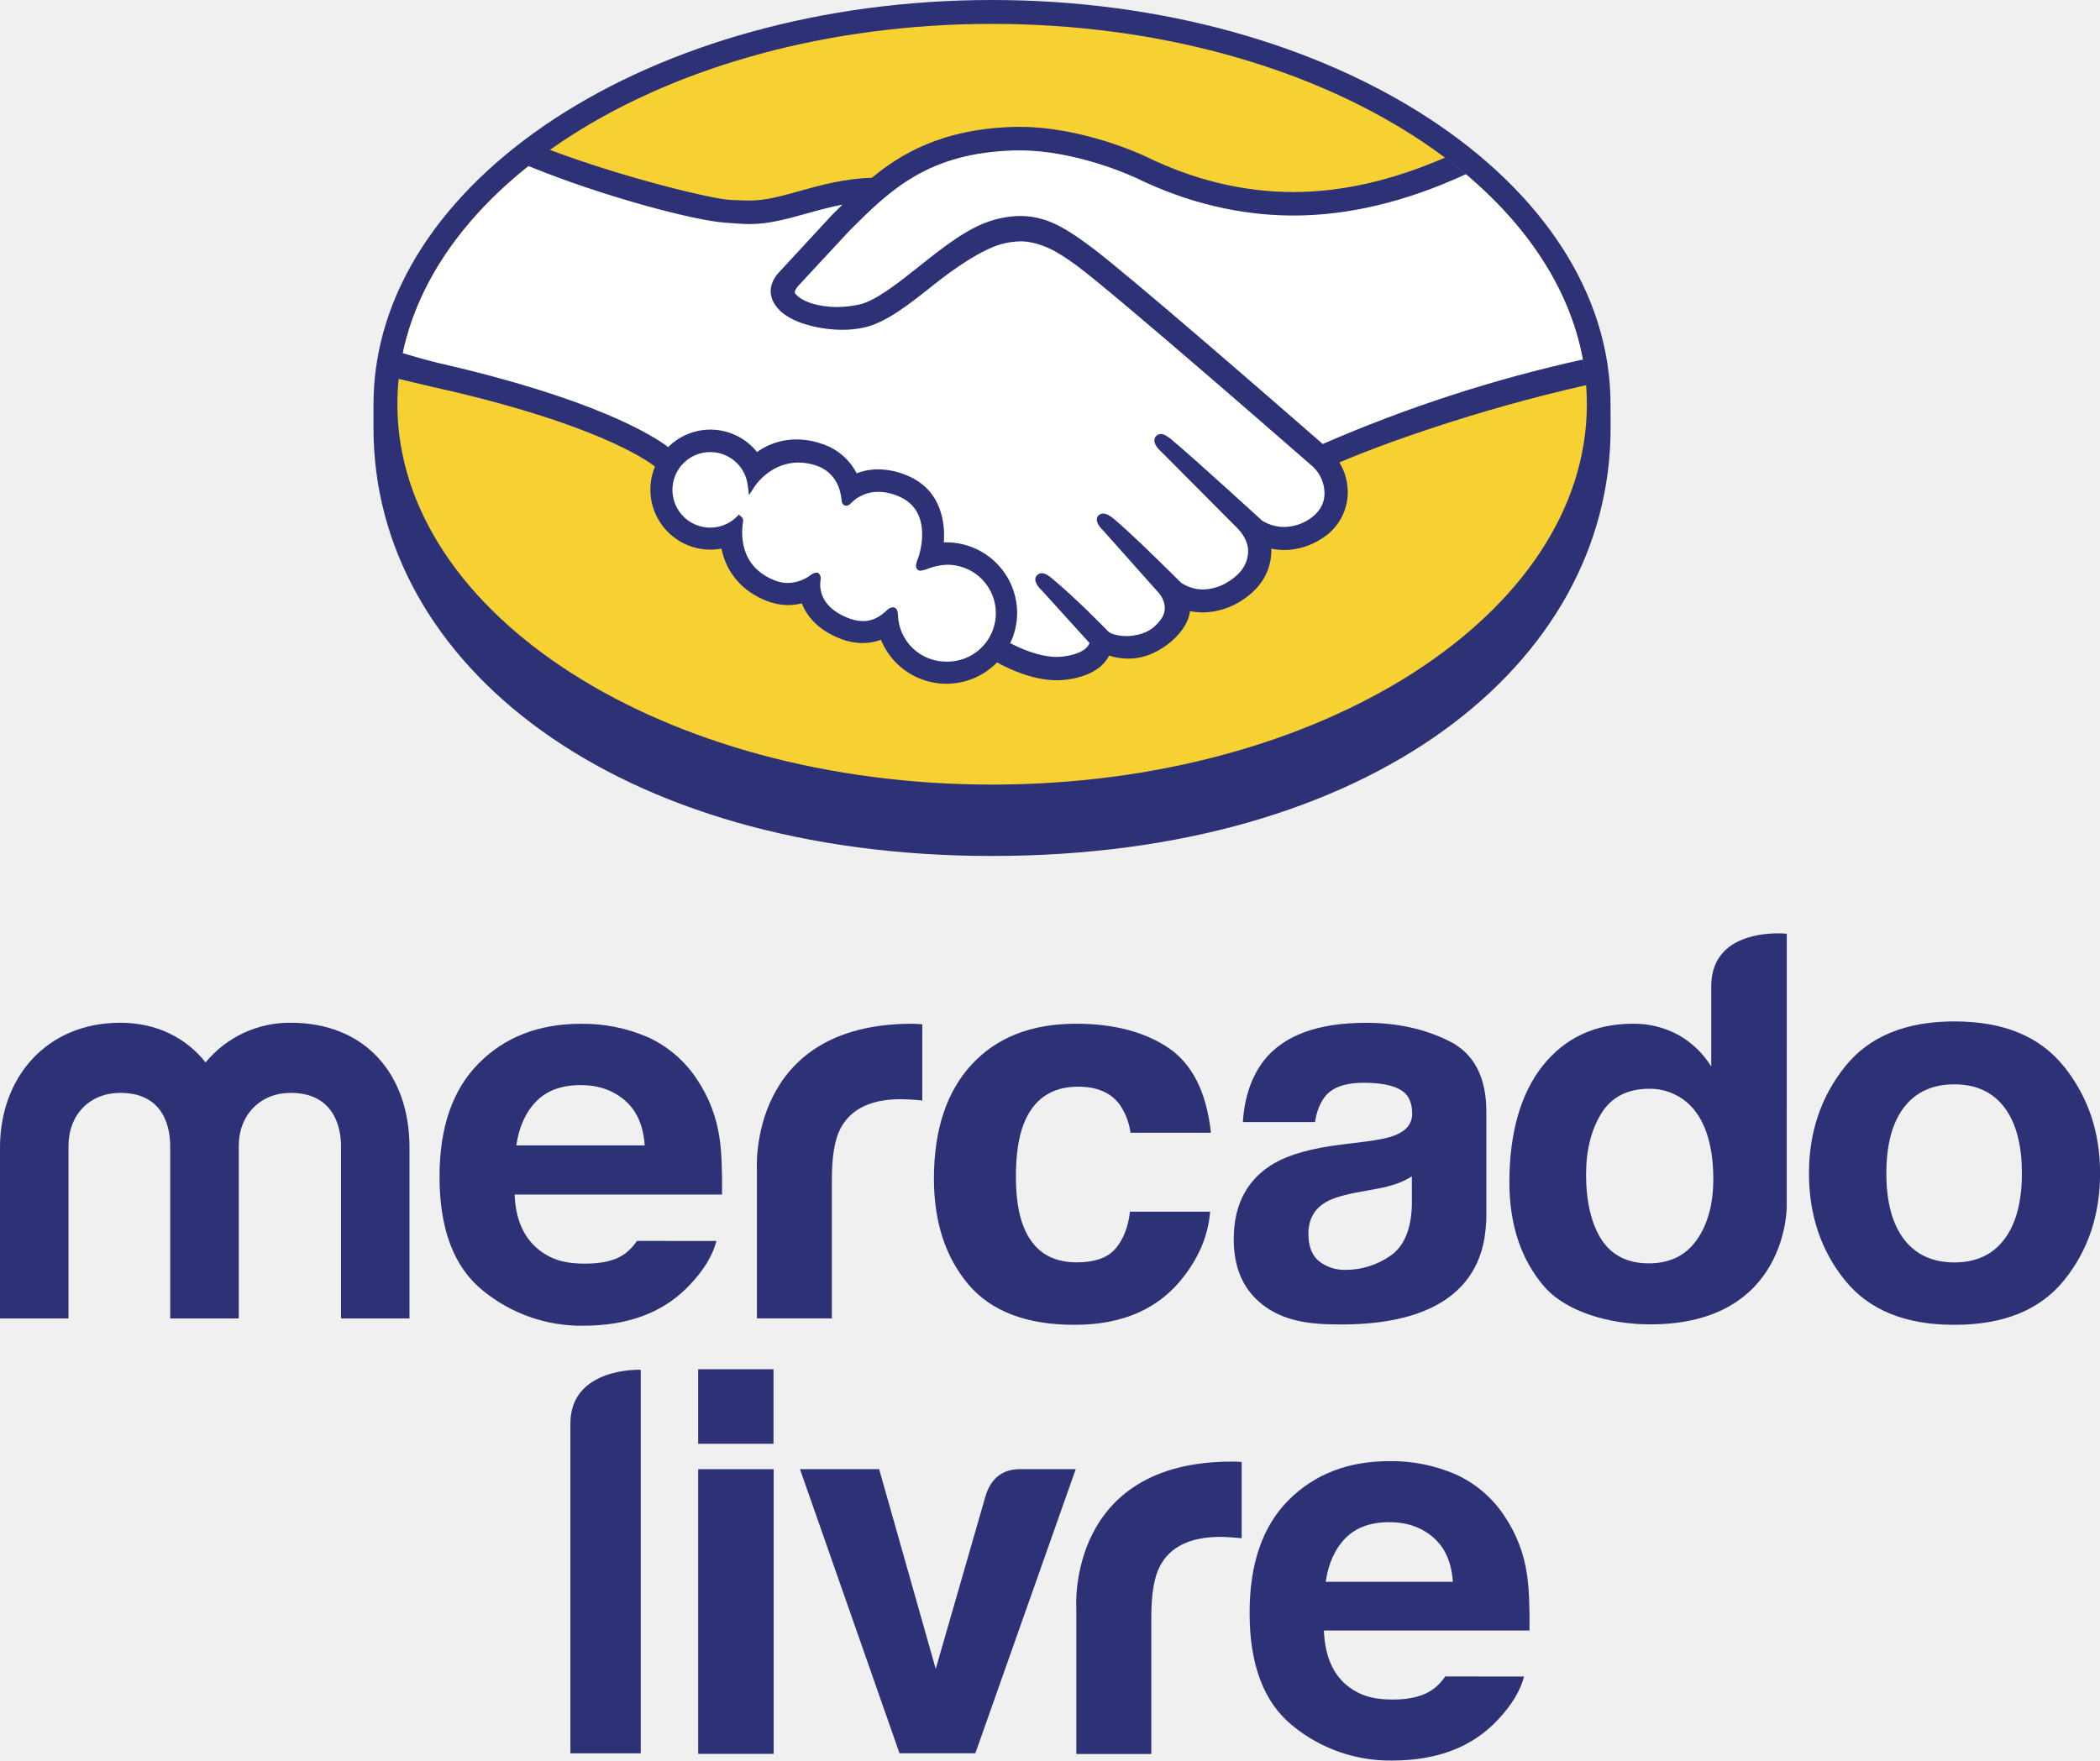
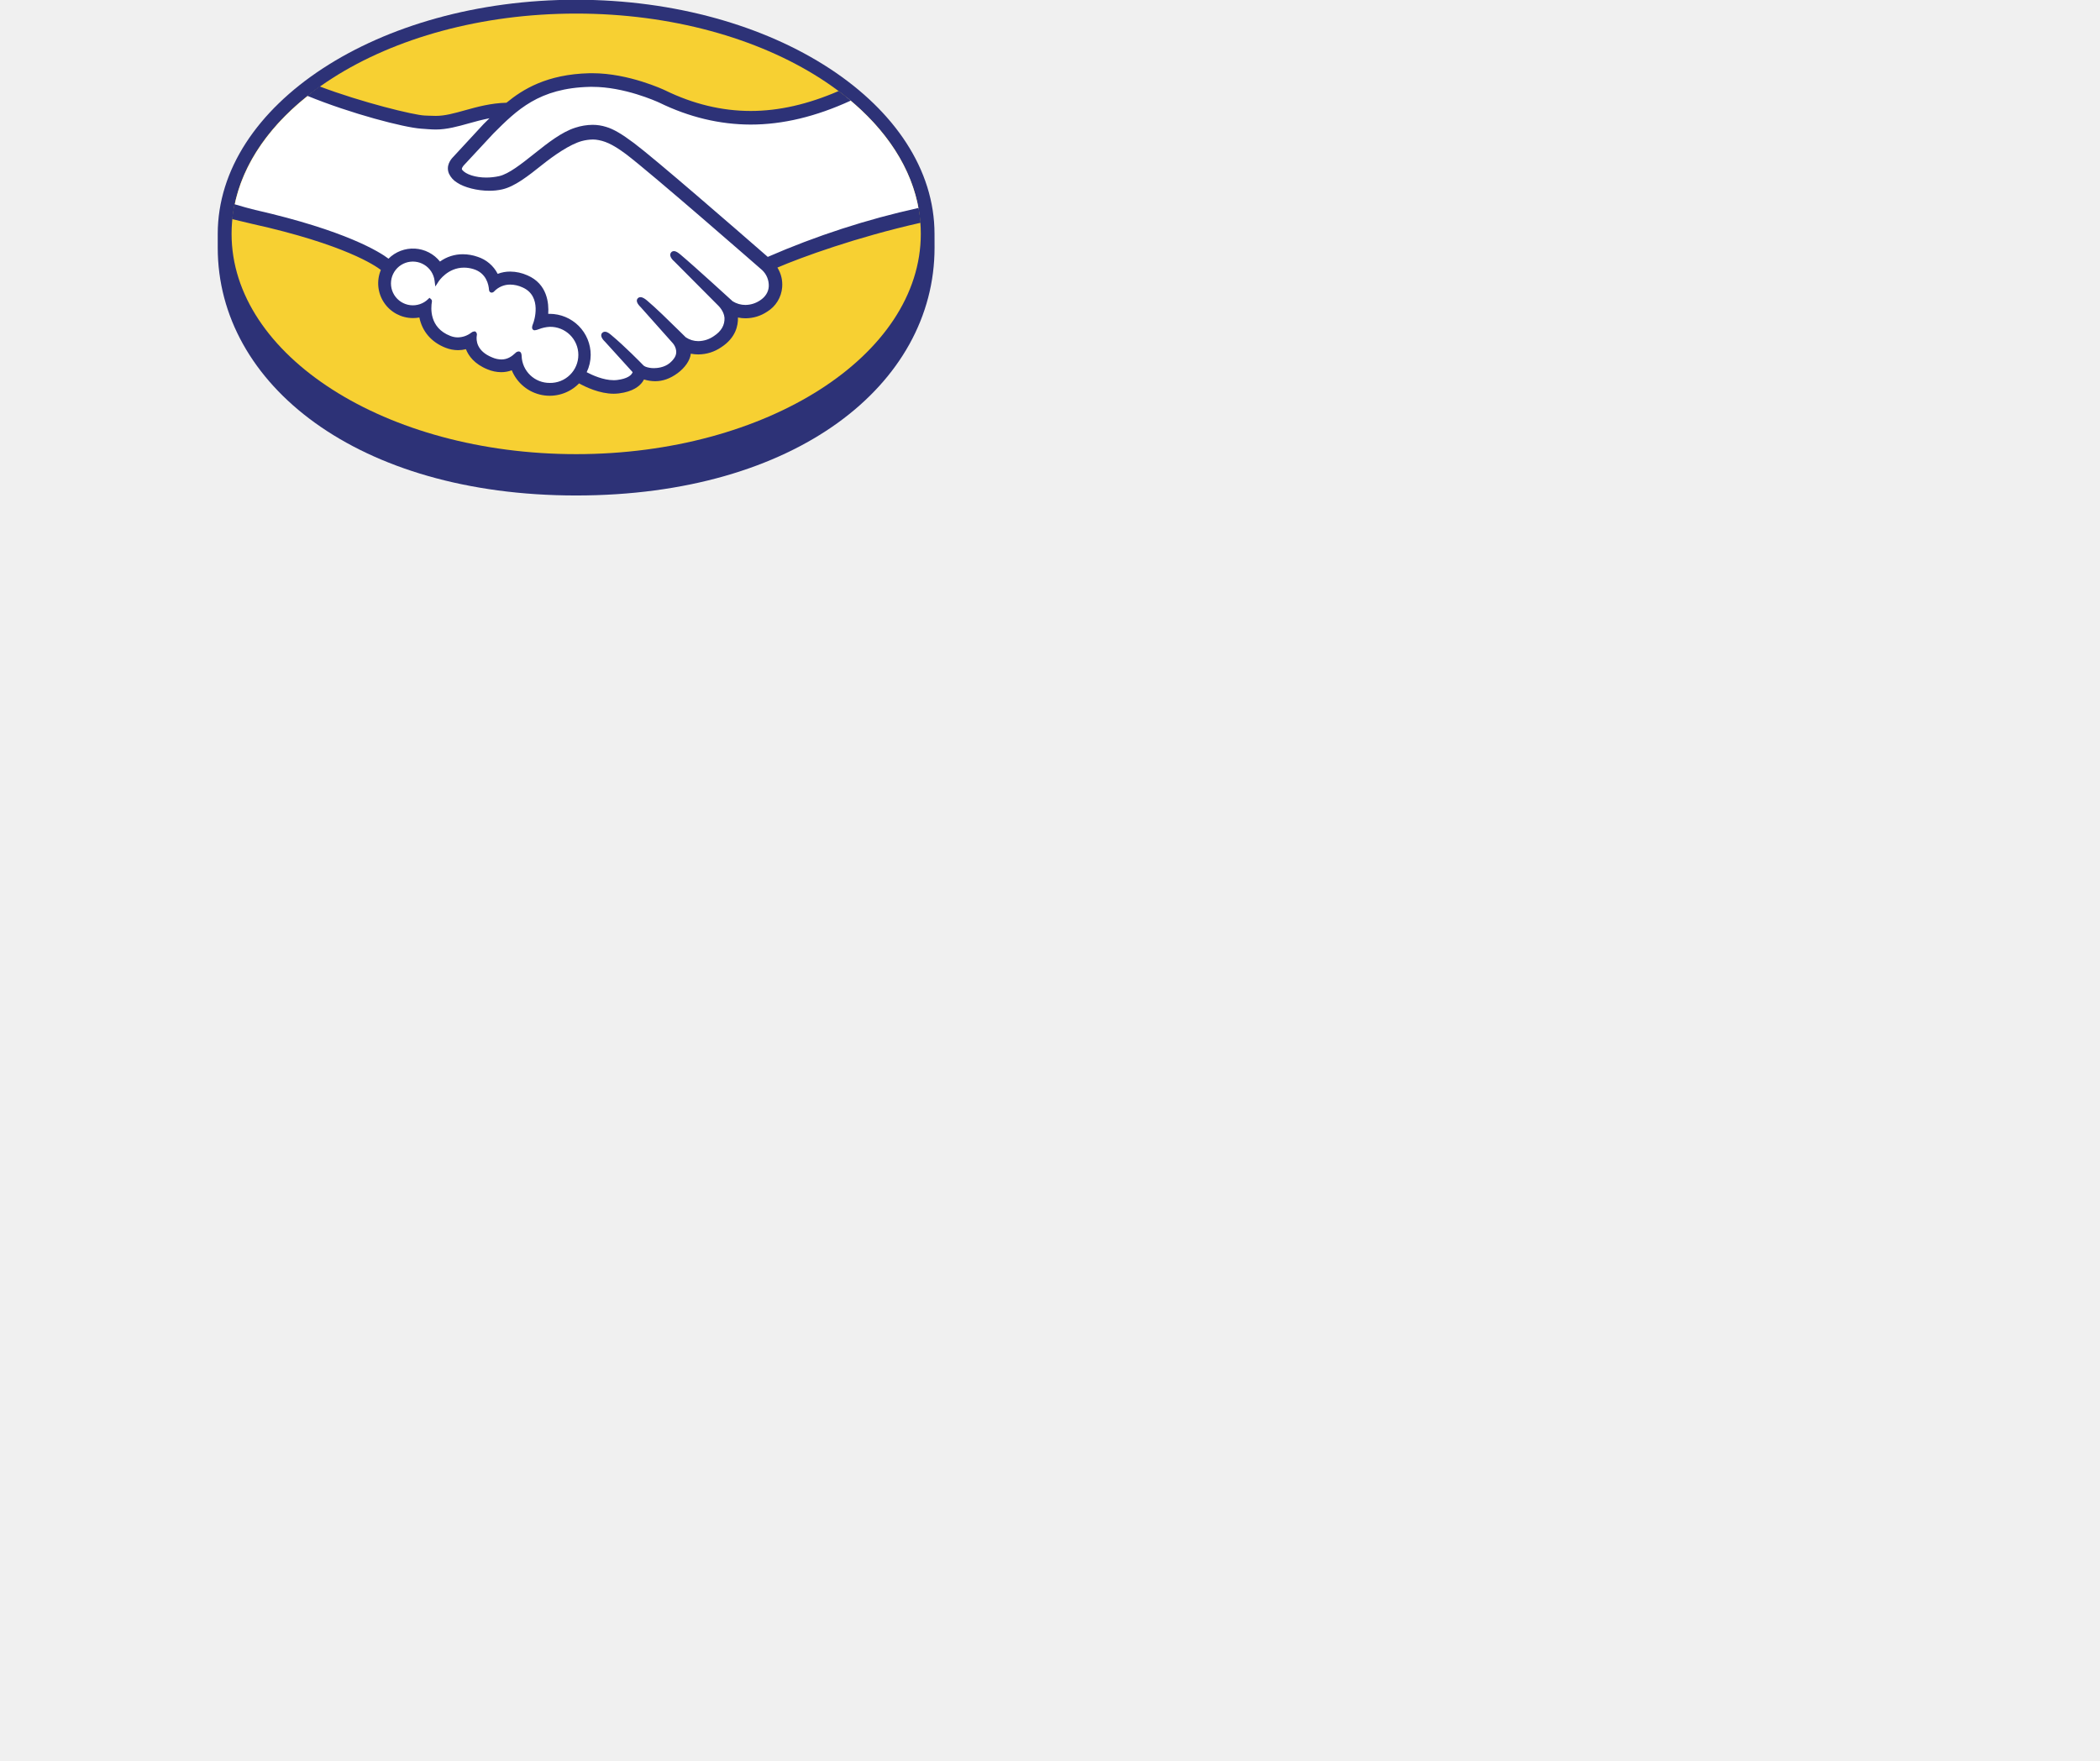
- <svg xmlns="http://www.w3.org/2000/svg" viewBox="0 0 947.65 794.69">
-   <path d="M726.77,182.56C726.77,82,601.81,0,447.65,0S168.54,82,168.54,182.56c0,2.6,0,9.78,0,10.7,0,106.7,109.23,193.11,279.1,193.11,170.93,0,279.16-86.39,279.16-193.1Z" fill="#2d3277" />
-   <path d="M716.09,182.47c0,94.82-120.16,171.68-268.4,171.68S179.32,277.29,179.32,182.47,299.48,10.78,447.69,10.78s268.4,76.87,268.4,171.69" fill="#f7d032" />
-   <path d="M358.58,128.3c-.13.28-2.81,3-1.09,5.27,4.25,5.41,17.33,8.52,30.56,5.55,7.87-1.77,18-9.8,27.75-17.56,10.6-8.42,21.12-16.85,31.68-20.21,11.2-3.57,18.36-2,23.1-.59,5.2,1.55,11.32,5,21.06,12.28,18.38,13.8,92.22,78.26,105,89.41,10.27-4.65,55.94-24.31,118-38-5.4-33.09-25.52-63.36-56-88.13C616,94.19,564.05,103.52,513.21,78.68c-.26-.1-27.77-13.13-54.92-12.49C418,67.13,400.5,84.59,382,103.06Z" fill="#fff" />
-   <path d="M593.61,209.45c-.87-.77-86.82-76-106.3-90.62-11.26-8.46-17.54-10.61-24.12-11.44a32.61,32.61,0,0,0-11.46,1.09c-9.07,2.46-20.92,10.38-31.42,18.72-10.9,8.68-21.17,16.85-30.69,19-12.17,2.73-27-.49-33.81-5.07a15,15,0,0,1-5.62-6.15c-2.49-5.82,2.11-10.46,2.88-11.23l23.71-25.66c2.76-2.76,5.54-5.51,8.39-8.21a150.42,150.42,0,0,0-21.61,4.87c-8.6,2.41-16.87,4.71-25.23,4.71-3.5,0-22.2-3.07-25.75-4-21.47-5.88-40.31-11.59-68.44-24.73-33.73,25.09-56.29,56.48-62.8,91.06,4.84,1.29,12.66,3.61,15.93,4.33,76.31,17,100.09,34.46,104.4,38.11a25.23,25.23,0,0,1,39.6,2.32,28.76,28.76,0,0,1,18.19-6.4,33.89,33.89,0,0,1,10.9,1.91,25.13,25.13,0,0,1,15.37,13.88,25.14,25.14,0,0,1,10.61-2.25,32,32,0,0,1,12.69,2.8c14.08,6,16.26,19.85,15,30.27a25.34,25.34,0,0,1,3-.17,30.23,30.23,0,0,1,26.63,44.56c4.52,2.54,16.11,8.32,26.26,7,8.12-1,11.2-3.81,12.31-5.36.74-1.09,1.55-2.32.81-3.23L471.54,265.6s-3.55-3.34-2.38-4.64,3.4.58,4.95,1.87c11,9.15,24.35,23,24.35,23,.22.16,1.11,1.89,6.06,2.78,4.25.77,11.78.32,17-4a26.69,26.69,0,0,0,3.74-3.84,1.26,1.26,0,0,1-.24.2c5.5-7.05-.62-14.17-.62-14.17l-25.13-28.24s-3.6-3.31-2.37-4.65c1.08-1.16,3.41.59,5,1.89,8,6.66,19.21,17.94,30,28.5,2.11,1.54,11.58,7.41,24.12-.83,7.62-5,9.14-11.13,8.93-15.76-.53-6.12-5.31-10.49-5.31-10.49l-34.34-34.52s-3.63-3.09-2.35-4.66c1.05-1.31,3.4.59,4.94,1.87,11,9.16,40.56,36.31,40.56,36.31.41.29,10.64,7.57,23.3-.48,4.51-2.88,7.41-7.23,7.66-12.3a18.21,18.21,0,0,0-5.77-14" fill="#fff" />
-   <path d="M427.05,253.21c-5.32-.06-11.15,3.11-11.9,2.64-.44-.28.32-2.41.82-3.65s7.52-22.31-9.58-29.65c-13.07-5.61-21.07.7-23.83,3.57-.7.74-1,.68-1.11-.28-.27-3.79-2-14.08-13.26-17.51-16.12-4.94-26.51,6.31-29.12,10.37a18.68,18.68,0,1,0-5.56,15.88c.1.11.14.28.1.64-.79,4.63-2.24,21.46,15.38,28.32,7.06,2.73,13.08.7,18.06-2.8,1.48-1.05,1.72-.61,1.51.79-.64,4.33.17,13.59,13.16,18.87,9.9,4,15.75-.09,19.57-3.65,1.68-1.51,2.13-1.27,2.22,1.09a23.56,23.56,0,1,0,23.54-24.63" fill="#fff" />
-   <path d="M427.05,298.64a21.72,21.72,0,0,1-21.83-20.87c0-1-.13-3.66-2.39-3.66a4.19,4.19,0,0,0-2.65,1.39c-2.6,2.42-5.9,4.86-10.72,4.86a18.83,18.83,0,0,1-7.07-1.54c-12.46-5-12.62-13.6-12.12-17a3.12,3.12,0,0,0-.46-2.63l-.76-.67h-.78a3.76,3.76,0,0,0-2.16.87,18.18,18.18,0,0,1-10.58,3.77,16.22,16.22,0,0,1-5.9-1.17c-16.4-6.38-15.12-21.86-14.32-26.52a2.25,2.25,0,0,0-.7-2.16l-1.17-1-1.08,1.05a17.05,17.05,0,1,1,5.05-14.42l.59,4.56,2.51-3.87c.28-.45,7.17-10.86,19.82-10.84a25.2,25.2,0,0,1,7.4,1.15c10.08,3.08,11.79,12.24,12.06,16,.18,2.22,1.76,2.33,2.07,2.33a2.82,2.82,0,0,0,2-1A17.15,17.15,0,0,1,396.36,222a23.75,23.75,0,0,1,9.39,2.12c16,6.88,8.77,27.26,8.68,27.47-1.38,3.37-1.43,4.85-.13,5.72l.62.3h.48a11.7,11.7,0,0,0,3.1-.81,27.44,27.44,0,0,1,8.55-1.88h0a21.87,21.87,0,1,1,0,43.73m169.89-98.2c-26.48-23.1-87.68-76.31-104.25-88.74-9.48-7.12-15.92-10.89-21.6-12.58a35.66,35.66,0,0,0-10.6-1.64A44.75,44.75,0,0,0,447,99.73c-10.71,3.4-21.38,11.88-31.7,20.08l-.53.42c-9.61,7.65-19.55,15.55-27.07,17.24a46.36,46.36,0,0,1-10,1.11c-8.42,0-16-2.44-18.83-6.06-.47-.6-.16-1.57.94-3l.13-.19,23.3-25.1C401.47,86,418.7,68.8,458.36,67.89l2,0c24.69,0,49.39,11.07,52.15,12.35,23.15,11.3,47,17,71.06,17.05,25,0,50.87-6.19,78-18.69-3-2.55-6.19-5-9.44-7.47-23.85,10.34-46.59,15.56-68.52,15.55-22.4,0-44.77-5.39-66.5-16-1.14-.56-28.41-13.4-56.77-13.41l-2.23,0c-33.31.79-52.09,12.61-64.71,23-12.27.3-22.86,3.27-32.29,5.88-8.4,2.35-15.66,4.38-22.76,4.37-2.9,0-8.16-.27-8.62-.28-8.15-.25-49.19-10.31-81.82-22.68-3.33,2.37-6.54,4.81-9.66,7.29,34.1,14,75.6,24.78,88.69,25.63,3.64.24,7.52.65,11.4.67,8.66,0,17.31-2.43,25.67-4.78,5-1.39,10.41-2.89,16.15-4-1.54,1.49-3.06,3-4.6,4.55L351.9,122.53c-1.86,1.87-5.91,6.88-3.24,13.07a16.55,16.55,0,0,0,6.22,6.9c5.65,3.81,15.75,6.37,25.13,6.37a45,45,0,0,0,10-1.05c9.92-2.22,20.33-10.51,31.34-19.27,8.8-7,21.27-15.84,30.82-18.44a35.11,35.11,0,0,1,8.59-1.18,21.35,21.35,0,0,1,2.21.12c6.33.81,12.42,3,23.32,11.13,19.43,14.6,105.39,89.8,106.24,90.54a16.53,16.53,0,0,1,5.16,12.64c-.2,4.39-2.64,8.28-6.87,11a21,21,0,0,1-11.28,3.51,18.8,18.8,0,0,1-10-2.88c-.32-.26-29.76-27.27-40.6-36.35-1.72-1.43-3.41-2.72-5.09-2.72a2.85,2.85,0,0,0-2.26,1.06c-1.71,2.11.2,5,2.46,6.93l34.4,34.58c0,.05,4.29,4,4.75,9.33.28,5.73-2.47,10.52-8.17,14.26a22.1,22.1,0,0,1-12.2,4,17.79,17.79,0,0,1-9.8-3l-4.94-4.87c-9-8.87-18.33-18-25.14-23.74-1.67-1.38-3.45-2.66-5.14-2.66a3,3,0,0,0-2.17.91c-.77.88-1.32,2.43.62,5a16.66,16.66,0,0,0,1.74,1.93l25.1,28.21c.22.25,5.18,6.13.57,12l-.89,1.13a24.31,24.31,0,0,1-2.33,2.24c-4.29,3.52-10,3.89-12.27,3.89a18.75,18.75,0,0,1-3.39-.28c-2.48-.44-4.14-1.14-4.95-2.09l-.3-.31c-1.37-1.42-14-14.34-24.5-23.09-1.38-1.15-3.1-2.6-4.89-2.6a3,3,0,0,0-2.26,1c-2.07,2.27,1,5.67,2.36,6.9l21.42,23.62a5.37,5.37,0,0,1-.82,1.43c-.77,1.08-3.37,3.68-11.13,4.65a22.32,22.32,0,0,1-2.84.17c-8,0-16.56-3.89-21-6.22A31.59,31.59,0,0,0,459,276.8a32,32,0,0,0-31.93-32l-1.15,0c.56-8-.57-23.29-16.21-30a33.52,33.52,0,0,0-13.35-2.94,26.89,26.89,0,0,0-9.79,1.78,26.79,26.79,0,0,0-15.64-13.29,35.13,35.13,0,0,0-11.45-2,30.26,30.26,0,0,0-17.86,5.7,26.93,26.93,0,0,0-40.09-2.24c-6.66-5.09-33.12-21.89-103.88-38-3.42-.78-11.29-3-16.11-4.45a116.68,116.68,0,0,0-1.8,11.61s13,3.14,15.62,3.72c72.28,16.05,96.18,32.75,100.21,35.9a27.1,27.1,0,0,0,25,37.51,26.53,26.53,0,0,0,5-.45c2.26,11,9.45,19.32,20.44,23.6a27,27,0,0,0,9.66,1.87,25,25,0,0,0,6.17-.77c2,5.16,6.59,11.58,16.81,15.72a28.27,28.27,0,0,0,10.63,2.2,23.84,23.84,0,0,0,8.26-1.47A31.91,31.91,0,0,0,449.94,299c5.15,2.87,16,8.06,27,8.07a36,36,0,0,0,4.09-.26c10.93-1.38,16-5.66,18.35-9a13.39,13.39,0,0,0,1.12-1.85,30.85,30.85,0,0,0,8.67,1.35c6,0,11.69-2,17.47-6.24s9.73-10,10.31-15a.91.91,0,0,0,0-.23,28.75,28.75,0,0,0,5.85.6,32.44,32.44,0,0,0,18-5.7c11.14-7.29,13.07-16.83,12.89-23.08a28.84,28.84,0,0,0,5.93.62,31.11,31.11,0,0,0,16.82-5.17,24.6,24.6,0,0,0,11.68-19,25.65,25.65,0,0,0-3.7-15.37c18.65-8,61.3-23.6,111.51-34.92a115.65,115.65,0,0,0-1.57-11.57,640.06,640.06,0,0,0-117.44,38.16" fill="#2d3277" />
-   <path d="M904.5,559.37q-7.9,10.49-22.62,10.47t-22.7-10.47q-7.95-10.47-7.94-29.79t7.94-29.72q8-10.41,22.7-10.41t22.62,10.41q7.89,10.44,7.9,29.72t-7.9,29.79m26.87-77.95Q915.13,461.05,882,461.05T832.6,481.42q-16.27,20.37-16.28,48.16,0,28.27,16.28,48.38T882,598q33.16,0,49.41-20.06t16.28-48.38q0-27.77-16.28-48.16" fill="#2d3277" />
-   <path d="M637.13,543.5c-.23,11.29-3.47,19-9.65,23.3a35.27,35.27,0,0,1-20.34,6.4,18.51,18.51,0,0,1-11.84-3.86c-3.25-2.56-4.86-6.73-4.86-12.47,0-6.47,2.64-11.23,8-14.31,3.13-1.8,8.3-3.36,15.48-4.6l7.67-1.41a58.19,58.19,0,0,0,9-2.35,34.08,34.08,0,0,0,6.53-3.22Zm17.08-73.44q-16.5-8.35-37.73-8.38-32.7,0-46.11,17-8.42,10.89-9.51,27.8H593.4c.8-5,2.38-8.92,4.8-11.83q5-5.91,17.12-5.91c7.21,0,12.66,1,16.37,3s5.57,5.66,5.57,10.94c0,4.34-2.42,7.51-7.26,9.57-2.7,1.19-7.18,2.17-13.47,3L605,516.67c-13.09,1.64-23,4.42-29.77,8.28q-18.48,10.65-18.49,34.41,0,18.32,11.5,28.3c7.63,6.67,17.34,9.46,29.07,10,73.57,3.28,72.74-38.77,73.42-47.52V501.77q0-23.29-16.51-31.71" fill="#2d3277" />
-   <path d="M486.48,490.51q12.6,0,18.57,7.78a28.94,28.94,0,0,1,5.1,13h36.3q-3-27.43-19.22-38.32T485.5,462.1q-30,0-47,18.38t-17.06,51.46q0,29.29,15.44,47.69T485,598q32.72,0,49.4-22.06,10.46-13.66,11.69-29H509.9c-.74,6.76-2.85,12.26-6.37,16.5s-9.35,6.37-17.66,6.37q-17.56,0-23.93-16c-2.31-5.71-3.5-13.28-3.5-22.68,0-9.87,1.19-17.78,3.5-23.77q6.6-16.83,24.54-16.85" fill="#2d3277" />
-   <path d="M411.7,462.1c-74.54,0-70.13,66-70.13,66v67h33.82V532.25q0-15.45,3.88-22.88c4.65-8.8,13.71-13.21,27.25-13.21,1,0,2.35.06,4,.13s3.52.23,5.67.47V462.35c-1.5-.1-2.48-.14-2.88-.18s-1-.07-1.61-.07" fill="#2d3277" />
-   <path d="M242,497.13q7.13-7.33,20.05-7.34,11.9,0,19.94,6.92t8.94,20.3H233c1.21-8.37,4.21-15,9-19.88m45.46,63a24.89,24.89,0,0,1-4.63,5.13c-4.79,3.92-11.27,5.12-18.91,5.12-7.23,0-12.88-1.1-18-4.32-8.43-5.19-13.18-14-13.7-26.86h93.61c.11-11.09-.23-19.59-1.13-25.49a63.41,63.41,0,0,0-10.23-26.58,52.62,52.62,0,0,0-22.2-19,73.37,73.37,0,0,0-30.21-6q-28.28,0-46,17.81t-17.72,51.2q0,35.65,19.62,51.45a70,70,0,0,0,45.25,15.82q31.06,0,48.36-18.75c6.2-6.59,10.08-13.08,11.72-19.51Z" fill="#2d3277" />
-   <path d="M184.79,595.12h-30.9V517.31c0-7.1-2.35-24-22.72-24-13.6,0-23.42,9.78-23.42,24v77.81H76.8V517.31c0-7.1-2.09-24-22.47-24-13.83,0-23.42,9.78-23.42,24v77.81H0V518.06c0-32.13,21.31-56.41,54.33-56.41,16.4,0,29.75,6.89,38.43,17.91a49.25,49.25,0,0,1,38.41-17.91c33.72,0,53.62,23.3,53.62,56.41Z" fill="#2d3277" />
-   <path d="M765.69,559.65c-4.94,7.08-12.2,10.61-21.68,10.61s-16.61-3.56-21.28-10.67-7-17.5-7-29.35q0-16.5,6.88-27.64t21.64-11.15a25.74,25.74,0,0,1,17,6.13c7.93,6.77,11.9,18.89,11.9,34.6q0,16.85-7.43,27.47m40.58-138.19s-34.08-3.64-34.08,23.73l0,36.25a40.71,40.71,0,0,0-14.72-14.21,41.6,41.6,0,0,0-20.76-5.13q-25.33,0-40.49,18.85c-10.09,12.6-15.12,30.72-15.12,52.63q0,28.54,15.37,46.76c10.27,12.13,30.38,17.46,48.23,17.46,62.28,0,61.56-53.41,61.56-53.41Z" fill="#2d3277" />
-   <path d="M607.12,694.35q7.07-7.27,19.88-7.27,11.76,0,19.74,6.85T655.62,714H598.24q1.82-12.42,8.88-19.69m45.06,62.42a23.88,23.88,0,0,1-4.6,5.07c-4.74,3.9-11.41,5.35-19,5.35-7.16,0-12.77-1.09-17.84-4.3q-12.57-7.7-13.32-26.87H690.2c.13-11-.23-19.41-1.13-25.26a62.67,62.67,0,0,0-10.13-26.34,52,52,0,0,0-22-18.85,72.65,72.65,0,0,0-29.92-6c-18.7,0-33.85,5.89-45.58,17.65S563.89,706,563.89,728q0,35.32,19.45,51a69.34,69.34,0,0,0,44.86,15.68q30.76,0,47.89-18.58c6.15-6.52,10-13,11.65-19.34Z" fill="#2d3277" />
-   <path d="M557.43,659.74c-.44,0-1,0-1.59,0-74.56,0-70.14,66-70.14,66v66h33.84V729.83q0-15.45,3.88-22.88,6.93-13.2,27.23-13.22c1,0,2.35,0,4,.15s3.54.21,5.67.45V659.91c-1.5-.08-2.46-.12-2.89-.17" fill="#2d3277" />
-   <path d="M257.4,642.57V791.43h31.74V618.29S257.4,617,257.4,642.57" fill="#2d3277" />
-   <path d="M349.05,651.7h-34V618.05h34Z" fill="#2d3277" />
-   <path d="M315.07,791.67h34.05V663.17H315.07Z" fill="#2d3277" />
-   <path d="M440.14,791.4H405.91L361,663.15h35.72l25.54,90.17,22.64-78.61q3.9-11.58,15.44-11.56h25.1Z" fill="#2d3277" />
+ <svg xmlns="http://www.w3.org/2000/svg" width="948" zoomAndPan="magnify" viewBox="0 0 711 596.25" height="795" preserveAspectRatio="xMidYMid meet" version="1.0">
+   <path fill="#2d3277" d="M 316.402 79.238 C 316.402 35.543 262.078 -0.086 195.059 -0.086 C 128.039 -0.086 73.719 35.543 73.719 79.238 C 73.719 80.371 73.719 83.488 73.719 83.891 C 73.719 130.254 121.207 167.801 195.055 167.801 C 269.363 167.801 316.414 130.262 316.414 83.895 Z M 316.402 79.238 " fill-opacity="1" fill-rule="nonzero" />
+   <path fill="#f7d032" d="M 311.758 79.199 C 311.758 120.402 259.52 153.801 195.074 153.801 C 130.629 153.801 78.406 120.402 78.406 79.199 C 78.406 38 130.645 4.598 195.074 4.598 C 259.508 4.598 311.758 38 311.758 79.199 " fill-opacity="1" fill-rule="nonzero" />
+   <path fill="#ffffff" d="M 156.336 55.664 C 156.281 55.785 155.113 56.965 155.863 57.953 C 157.711 60.305 163.398 61.656 169.148 60.363 C 172.57 59.594 176.973 56.105 181.211 52.734 C 185.82 49.074 190.395 45.41 194.984 43.953 C 199.852 42.402 202.965 43.082 205.027 43.695 C 207.289 44.367 209.949 45.867 214.184 49.031 C 222.172 55.027 254.273 83.039 259.828 87.883 C 264.293 85.863 284.148 77.32 311.129 71.371 C 308.781 56.992 300.035 43.84 286.781 33.074 C 268.246 40.84 245.66 44.895 223.559 34.102 C 223.445 34.059 211.488 28.395 199.684 28.672 C 182.168 29.082 174.562 36.668 166.52 44.695 Z M 156.336 55.664 " fill-opacity="1" fill-rule="nonzero" />
+   <path fill="#ffffff" d="M 258.512 90.926 C 258.133 90.59 220.77 57.898 212.301 51.547 C 207.406 47.871 204.676 46.938 201.812 46.578 C 200.125 46.438 198.465 46.594 196.832 47.051 C 192.891 48.117 187.738 51.559 183.172 55.184 C 178.434 58.957 173.969 62.508 169.832 63.441 C 164.539 64.625 158.094 63.227 155.133 61.238 C 154.059 60.582 153.246 59.691 152.688 58.566 C 151.605 56.035 153.605 54.02 153.941 53.684 L 164.25 42.535 C 165.449 41.336 166.656 40.141 167.895 38.969 C 164.711 39.441 161.582 40.148 158.5 41.082 C 154.762 42.133 151.168 43.129 147.531 43.129 C 146.012 43.129 137.883 41.797 136.34 41.391 C 127.004 38.836 118.816 36.355 106.586 30.648 C 91.922 41.551 82.113 55.188 79.285 70.215 C 81.387 70.773 84.789 71.785 86.211 72.098 C 119.383 79.484 129.723 87.07 131.594 88.656 C 131.871 88.348 132.16 88.055 132.469 87.777 C 132.777 87.5 133.098 87.242 133.434 87 C 133.773 86.762 134.121 86.539 134.484 86.34 C 134.844 86.137 135.219 85.957 135.598 85.801 C 135.98 85.641 136.371 85.504 136.77 85.391 C 137.168 85.277 137.57 85.184 137.977 85.113 C 138.387 85.047 138.797 85 139.211 84.977 C 139.621 84.957 140.035 84.957 140.449 84.98 C 140.863 85.004 141.273 85.051 141.68 85.121 C 142.086 85.191 142.488 85.285 142.887 85.402 C 143.285 85.52 143.672 85.656 144.055 85.816 C 144.438 85.977 144.809 86.16 145.168 86.359 C 145.531 86.562 145.879 86.785 146.215 87.027 C 146.551 87.27 146.871 87.527 147.176 87.805 C 147.484 88.082 147.773 88.379 148.047 88.688 C 148.32 89 148.574 89.324 148.812 89.664 C 149.93 88.758 151.168 88.07 152.523 87.59 C 153.883 87.113 155.281 86.879 156.719 86.883 C 158.344 86.898 159.926 87.176 161.457 87.715 C 162.953 88.191 164.285 88.957 165.449 90.008 C 166.613 91.062 167.512 92.305 168.141 93.746 C 169.605 93.078 171.141 92.754 172.754 92.766 C 174.676 92.793 176.516 93.195 178.27 93.984 C 184.391 96.59 185.336 102.609 184.789 107.137 C 185.223 107.086 185.656 107.062 186.094 107.062 C 186.66 107.062 187.223 107.098 187.785 107.172 C 188.348 107.242 188.902 107.352 189.449 107.496 C 189.996 107.641 190.531 107.82 191.059 108.031 C 191.582 108.246 192.09 108.492 192.582 108.773 C 193.074 109.051 193.547 109.359 194 109.699 C 194.453 110.043 194.879 110.41 195.285 110.805 C 195.691 111.199 196.066 111.621 196.418 112.066 C 196.77 112.508 197.09 112.973 197.379 113.461 C 197.672 113.945 197.93 114.449 198.156 114.969 C 198.379 115.488 198.57 116.02 198.727 116.562 C 198.883 117.105 199.004 117.656 199.09 118.215 C 199.176 118.777 199.227 119.34 199.238 119.906 C 199.25 120.469 199.227 121.035 199.168 121.598 C 199.105 122.16 199.012 122.715 198.879 123.266 C 198.746 123.816 198.578 124.355 198.375 124.887 C 198.176 125.414 197.938 125.926 197.672 126.426 C 199.637 127.527 204.676 130.039 209.086 129.469 C 212.617 129.031 213.957 127.812 214.438 127.137 C 214.762 126.664 215.113 126.129 214.789 125.734 L 205.445 115.324 C 205.445 115.324 203.902 113.871 204.41 113.309 C 204.918 112.742 205.887 113.559 206.562 114.121 C 211.344 118.094 217.148 124.113 217.148 124.113 C 217.242 124.184 217.629 124.934 219.781 125.32 C 221.629 125.656 224.902 125.461 227.172 123.582 C 227.77 123.082 228.312 122.527 228.797 121.914 C 228.766 121.949 228.73 121.977 228.695 122 C 231.086 118.938 228.426 115.844 228.426 115.844 L 217.5 103.574 C 217.5 103.574 215.934 102.137 216.469 101.555 C 216.938 101.051 217.953 101.809 218.645 102.375 C 222.121 105.27 226.992 110.168 231.684 114.758 C 232.602 115.426 236.719 117.977 242.172 114.398 C 245.484 112.227 246.145 109.562 246.051 107.551 C 245.824 104.891 243.746 102.992 243.746 102.992 L 228.816 87.992 C 228.816 87.992 227.238 86.648 227.793 85.965 C 228.25 85.398 229.273 86.223 229.941 86.777 C 234.723 90.758 247.574 102.559 247.574 102.559 C 247.754 102.684 252.199 105.848 257.703 102.348 C 259.664 101.098 260.926 99.207 261.035 97.004 C 261.078 95.855 260.879 94.75 260.441 93.688 C 260.004 92.625 259.363 91.703 258.523 90.922 " fill-opacity="1" fill-rule="nonzero" />
+   <path fill="#ffffff" d="M 186.102 109.938 C 183.789 109.914 181.254 111.289 180.93 111.086 C 180.738 110.965 181.07 110.039 181.285 109.5 C 181.504 108.961 184.555 99.805 177.121 96.617 C 171.438 94.18 167.961 96.922 166.762 98.168 C 166.457 98.488 166.328 98.465 166.277 98.047 C 166.16 96.398 165.41 91.93 160.516 90.438 C 153.508 88.293 148.988 93.18 147.855 94.945 C 147.777 94.344 147.633 93.758 147.422 93.191 C 147.211 92.621 146.941 92.086 146.613 91.578 C 146.281 91.07 145.902 90.605 145.465 90.184 C 145.031 89.758 144.559 89.391 144.039 89.074 C 143.523 88.758 142.977 88.504 142.402 88.309 C 141.832 88.117 141.242 87.988 140.641 87.926 C 140.035 87.863 139.434 87.867 138.832 87.941 C 138.23 88.012 137.645 88.148 137.074 88.355 C 136.504 88.559 135.965 88.82 135.453 89.145 C 134.941 89.469 134.473 89.848 134.043 90.277 C 133.617 90.707 133.242 91.176 132.922 91.691 C 132.598 92.203 132.34 92.746 132.137 93.316 C 131.938 93.887 131.805 94.477 131.734 95.078 C 131.664 95.68 131.664 96.281 131.73 96.883 C 131.797 97.484 131.926 98.07 132.125 98.645 C 132.324 99.215 132.582 99.758 132.898 100.273 C 133.219 100.789 133.59 101.262 134.016 101.695 C 134.441 102.125 134.906 102.504 135.418 102.832 C 135.93 103.156 136.469 103.426 137.039 103.629 C 137.605 103.836 138.191 103.977 138.793 104.055 C 139.395 104.129 139.996 104.137 140.598 104.078 C 141.203 104.016 141.793 103.891 142.367 103.699 C 142.941 103.512 143.488 103.258 144.004 102.945 C 144.523 102.633 145 102.266 145.438 101.844 C 145.48 101.891 145.5 101.965 145.48 102.121 C 145.137 104.133 144.508 111.445 152.168 114.43 C 155.238 115.613 157.855 114.73 160.02 113.211 C 160.66 112.754 160.766 112.945 160.676 113.555 C 160.398 115.438 160.75 119.461 166.395 121.754 C 170.699 123.492 173.242 121.715 174.902 120.168 C 175.633 119.512 175.828 119.617 175.867 120.641 C 175.898 121.309 175.992 121.961 176.152 122.609 C 176.309 123.254 176.527 123.883 176.809 124.484 C 177.09 125.09 177.426 125.66 177.816 126.199 C 178.211 126.738 178.648 127.23 179.137 127.684 C 179.625 128.137 180.152 128.539 180.719 128.887 C 181.285 129.238 181.883 129.527 182.504 129.762 C 183.129 129.996 183.77 130.168 184.426 130.277 C 185.082 130.387 185.746 130.43 186.41 130.41 C 187.074 130.391 187.734 130.305 188.383 130.156 C 189.031 130.008 189.66 129.801 190.27 129.527 C 190.879 129.258 191.453 128.93 192 128.547 C 192.543 128.164 193.047 127.73 193.504 127.25 C 193.965 126.77 194.375 126.246 194.734 125.688 C 195.09 125.125 195.391 124.535 195.637 123.914 C 195.879 123.297 196.059 122.66 196.18 122.004 C 196.297 121.348 196.352 120.688 196.344 120.023 C 196.332 119.359 196.258 118.699 196.121 118.047 C 195.98 117.398 195.781 116.766 195.52 116.152 C 195.258 115.543 194.938 114.961 194.562 114.41 C 194.188 113.859 193.766 113.352 193.289 112.883 C 192.816 112.418 192.301 112 191.746 111.633 C 191.188 111.266 190.602 110.957 189.984 110.703 C 189.371 110.453 188.734 110.262 188.082 110.133 C 187.43 110.004 186.77 109.941 186.102 109.938 " fill-opacity="1" fill-rule="nonzero" />
+   <path fill="#2d3277" d="M 186.102 129.68 C 185.496 129.684 184.895 129.629 184.297 129.516 C 183.703 129.406 183.121 129.234 182.559 129.012 C 181.996 128.789 181.457 128.512 180.945 128.184 C 180.438 127.855 179.961 127.484 179.523 127.062 C 179.086 126.645 178.691 126.188 178.34 125.691 C 177.988 125.199 177.688 124.672 177.438 124.121 C 177.191 123.566 176.996 122.996 176.855 122.406 C 176.719 121.816 176.637 121.219 176.613 120.613 C 176.613 120.176 176.555 119.02 175.574 119.02 C 175.113 119.074 174.727 119.277 174.422 119.625 C 173.293 120.676 171.855 121.738 169.762 121.738 C 168.691 121.715 167.668 121.492 166.688 121.066 C 161.27 118.895 161.199 115.156 161.418 113.68 C 161.531 113.27 161.465 112.887 161.219 112.539 L 160.887 112.246 L 160.551 112.246 C 160.195 112.27 159.883 112.398 159.609 112.625 C 158.254 113.668 156.723 114.215 155.012 114.262 C 154.125 114.254 153.27 114.086 152.445 113.754 C 145.316 110.98 145.871 104.254 146.219 102.23 C 146.301 101.859 146.199 101.547 145.914 101.293 L 145.406 100.859 L 144.938 101.312 C 144.539 101.699 144.105 102.035 143.633 102.324 C 143.16 102.609 142.66 102.84 142.137 103.016 C 141.609 103.191 141.074 103.309 140.523 103.363 C 139.973 103.418 139.422 103.414 138.871 103.344 C 138.324 103.277 137.789 103.148 137.266 102.961 C 136.746 102.773 136.254 102.531 135.785 102.234 C 135.32 101.934 134.895 101.59 134.504 101.195 C 134.117 100.801 133.773 100.367 133.484 99.898 C 133.191 99.43 132.957 98.934 132.773 98.41 C 132.594 97.887 132.473 97.352 132.414 96.801 C 132.352 96.25 132.355 95.699 132.418 95.152 C 132.48 94.602 132.602 94.066 132.785 93.543 C 132.969 93.02 133.207 92.527 133.5 92.059 C 133.797 91.59 134.137 91.156 134.527 90.766 C 134.918 90.375 135.348 90.027 135.816 89.734 C 136.281 89.438 136.777 89.195 137.297 89.012 C 137.82 88.824 138.355 88.699 138.906 88.637 C 139.453 88.57 140.004 88.566 140.555 88.625 C 141.105 88.68 141.645 88.801 142.168 88.977 C 142.691 89.156 143.188 89.391 143.66 89.68 C 144.133 89.969 144.566 90.305 144.961 90.691 C 145.355 91.078 145.707 91.504 146.008 91.969 C 146.305 92.434 146.551 92.926 146.742 93.445 C 146.934 93.965 147.062 94.5 147.133 95.047 L 147.391 97.031 L 148.48 95.348 C 148.602 95.152 151.598 90.629 157.098 90.637 C 158.195 90.645 159.266 90.809 160.312 91.137 C 164.695 92.477 165.441 96.457 165.559 98.09 C 165.637 99.055 166.324 99.102 166.457 99.102 C 166.809 99.082 167.098 98.938 167.328 98.668 C 168.035 97.93 168.863 97.359 169.809 96.961 C 170.75 96.566 171.734 96.371 172.762 96.379 C 174.184 96.402 175.547 96.711 176.844 97.301 C 183.797 100.289 180.656 109.145 180.617 109.234 C 180.016 110.699 179.996 111.344 180.559 111.723 L 180.828 111.852 L 181.039 111.852 C 181.504 111.797 181.953 111.68 182.387 111.5 C 183.582 111.027 184.82 110.754 186.102 110.684 C 186.734 110.668 187.363 110.719 187.984 110.828 C 188.609 110.941 189.215 111.113 189.805 111.348 C 190.391 111.578 190.953 111.867 191.48 112.211 C 192.012 112.555 192.504 112.949 192.957 113.391 C 193.41 113.836 193.812 114.316 194.168 114.84 C 194.523 115.363 194.824 115.918 195.07 116.5 C 195.316 117.082 195.5 117.684 195.625 118.305 C 195.75 118.926 195.812 119.551 195.812 120.184 C 195.812 120.816 195.75 121.441 195.625 122.062 C 195.5 122.684 195.316 123.285 195.07 123.867 C 194.824 124.449 194.523 125.004 194.168 125.527 C 193.812 126.051 193.41 126.531 192.957 126.973 C 192.504 127.418 192.012 127.809 191.48 128.156 C 190.953 128.5 190.391 128.789 189.805 129.02 C 189.215 129.254 188.609 129.426 187.984 129.535 C 187.363 129.648 186.734 129.699 186.102 129.684 M 259.961 87.012 C 248.449 76.977 221.844 53.855 214.641 48.453 C 210.516 45.359 207.719 43.723 205.25 42.988 C 203.75 42.516 202.211 42.277 200.641 42.273 C 198.637 42.297 196.68 42.621 194.777 43.246 C 190.121 44.727 185.48 48.41 180.996 51.973 L 180.766 52.156 C 176.586 55.48 172.266 58.914 168.996 59.648 C 167.562 59.965 166.117 60.125 164.648 60.129 C 160.988 60.129 157.691 59.07 156.461 57.496 C 156.258 57.234 156.395 56.812 156.871 56.191 L 156.926 56.109 L 167.059 45.203 C 174.98 37.281 182.473 29.809 199.715 29.414 L 200.582 29.414 C 211.316 29.414 222.055 34.223 223.254 34.777 C 233.32 39.688 243.688 42.164 254.148 42.188 C 265.016 42.188 276.262 39.496 288.059 34.066 C 286.754 32.957 285.367 31.895 283.953 30.82 C 273.586 35.312 263.699 37.582 254.164 37.578 C 244.426 37.578 234.703 35.234 225.254 30.625 C 224.758 30.383 212.902 24.801 200.574 24.797 L 199.605 24.797 C 185.125 25.141 176.961 30.277 171.473 34.793 C 166.141 34.922 161.535 36.211 157.438 37.348 C 153.785 38.367 150.629 39.25 147.543 39.246 C 146.281 39.246 143.996 39.129 143.793 39.125 C 140.25 39.016 122.41 34.645 108.223 29.27 C 106.777 30.301 105.383 31.359 104.023 32.438 C 118.848 38.52 136.891 43.203 142.582 43.574 C 144.164 43.68 145.852 43.855 147.539 43.863 C 151.301 43.863 155.062 42.809 158.695 41.789 C 160.871 41.184 163.223 40.531 165.719 40.051 C 165.047 40.695 164.387 41.352 163.719 42.027 L 153.434 53.156 C 152.625 53.969 150.863 56.145 152.023 58.836 C 152.633 60.098 153.535 61.098 154.727 61.832 C 157.184 63.488 161.574 64.602 165.652 64.602 C 167.117 64.613 168.566 64.461 170 64.145 C 174.312 63.18 178.84 59.578 183.625 55.77 C 187.449 52.73 192.871 48.887 197.023 47.758 C 198.246 47.434 199.492 47.262 200.758 47.246 C 201.078 47.246 201.398 47.262 201.719 47.297 C 204.469 47.648 207.117 48.602 211.855 52.133 C 220.305 58.477 257.672 91.156 258.043 91.477 C 258.797 92.188 259.367 93.023 259.758 93.98 C 260.148 94.938 260.324 95.934 260.285 96.969 C 260.199 98.875 259.137 100.566 257.301 101.75 C 255.812 102.734 254.18 103.242 252.395 103.273 C 250.824 103.273 249.379 102.855 248.047 102.023 C 247.91 101.91 235.109 90.172 230.398 86.227 C 229.648 85.605 228.914 85.047 228.184 85.047 C 227.781 85.039 227.457 85.191 227.203 85.504 C 226.461 86.422 227.289 87.68 228.273 88.516 L 243.227 103.543 C 243.227 103.566 245.094 105.281 245.293 107.598 C 245.414 110.086 244.219 112.168 241.738 113.793 C 240.148 114.91 238.379 115.488 236.438 115.531 C 234.887 115.523 233.465 115.09 232.176 114.227 L 230.027 112.113 C 226.117 108.258 222.059 104.289 219.098 101.797 C 218.375 101.195 217.598 100.641 216.863 100.641 C 216.492 100.637 216.18 100.77 215.922 101.035 C 215.586 101.418 215.348 102.09 216.191 103.207 C 216.422 103.508 216.672 103.789 216.945 104.047 L 227.859 116.305 C 227.953 116.414 230.109 118.969 228.105 121.52 L 227.719 122.012 C 227.402 122.359 227.066 122.684 226.707 122.984 C 224.844 124.512 222.359 124.676 221.371 124.676 C 220.879 124.68 220.387 124.637 219.898 124.551 C 218.82 124.363 218.098 124.059 217.746 123.645 L 217.617 123.508 C 217.02 122.895 211.531 117.277 206.965 113.477 C 206.367 112.977 205.617 112.348 204.84 112.348 C 204.445 112.344 204.121 112.488 203.855 112.781 C 202.957 113.766 204.293 115.246 204.883 115.781 L 214.195 126.043 C 214.109 126.27 213.988 126.477 213.84 126.664 C 213.504 127.133 212.375 128.262 209 128.684 C 208.59 128.734 208.18 128.762 207.766 128.758 C 204.289 128.758 200.566 127.07 198.637 126.055 C 199.527 124.203 199.98 122.246 199.992 120.191 C 199.992 119.277 199.902 118.375 199.727 117.48 C 199.547 116.586 199.285 115.719 198.938 114.875 C 198.59 114.031 198.16 113.234 197.656 112.473 C 197.148 111.715 196.574 111.016 195.93 110.367 C 195.285 109.723 194.582 109.145 193.824 108.641 C 193.066 108.133 192.27 107.703 191.426 107.352 C 190.582 107 189.715 106.738 188.82 106.559 C 187.926 106.379 187.023 106.285 186.113 106.285 L 185.613 106.285 C 185.855 102.809 185.363 96.164 178.566 93.25 C 176.719 92.422 174.785 91.996 172.762 91.973 C 171.293 91.961 169.875 92.219 168.504 92.746 C 167.801 91.371 166.859 90.18 165.68 89.18 C 164.504 88.18 163.176 87.445 161.707 86.969 C 160.094 86.402 158.438 86.113 156.727 86.102 C 155.336 86.094 153.977 86.301 152.648 86.723 C 151.32 87.148 150.094 87.766 148.965 88.578 C 148.707 88.258 148.434 87.949 148.145 87.66 C 147.859 87.367 147.555 87.09 147.238 86.828 C 146.918 86.57 146.59 86.328 146.246 86.102 C 145.902 85.875 145.547 85.668 145.184 85.48 C 144.816 85.293 144.445 85.121 144.062 84.973 C 143.68 84.824 143.289 84.695 142.895 84.59 C 142.496 84.48 142.098 84.395 141.691 84.328 C 141.285 84.262 140.879 84.219 140.469 84.195 C 140.059 84.172 139.648 84.172 139.238 84.191 C 138.824 84.211 138.418 84.254 138.012 84.316 C 137.605 84.379 137.203 84.465 136.809 84.57 C 136.41 84.676 136.02 84.801 135.637 84.945 C 135.254 85.094 134.879 85.258 134.512 85.445 C 134.145 85.633 133.789 85.836 133.445 86.059 C 133.102 86.281 132.77 86.523 132.449 86.781 C 132.129 87.039 131.824 87.312 131.535 87.605 C 128.641 85.395 117.137 78.094 86.375 71.094 C 84.887 70.754 81.465 69.789 79.371 69.16 C 79.023 70.828 78.766 72.508 78.59 74.203 C 78.59 74.203 84.238 75.566 85.379 75.82 C 116.801 82.793 127.191 90.051 128.945 91.418 C 128.758 91.863 128.602 92.32 128.473 92.785 C 128.344 93.25 128.242 93.723 128.172 94.199 C 128.098 94.676 128.055 95.156 128.043 95.637 C 128.031 96.121 128.047 96.602 128.094 97.082 C 128.141 97.562 128.219 98.039 128.324 98.508 C 128.43 98.98 128.562 99.441 128.723 99.895 C 128.887 100.352 129.074 100.793 129.293 101.227 C 129.508 101.656 129.75 102.074 130.02 102.473 C 130.285 102.875 130.578 103.258 130.891 103.625 C 131.207 103.992 131.543 104.336 131.898 104.66 C 132.258 104.984 132.633 105.285 133.027 105.562 C 133.422 105.844 133.832 106.094 134.258 106.324 C 134.684 106.551 135.121 106.75 135.57 106.926 C 136.02 107.102 136.48 107.246 136.949 107.363 C 137.418 107.48 137.891 107.57 138.371 107.629 C 138.848 107.688 139.328 107.719 139.812 107.719 C 140.543 107.723 141.266 107.656 141.984 107.523 C 142.969 112.305 146.094 115.918 150.871 117.777 C 152.223 118.309 153.621 118.578 155.07 118.59 C 155.98 118.59 156.875 118.48 157.754 118.258 C 158.625 120.5 160.617 123.289 165.062 125.086 C 166.539 125.707 168.078 126.027 169.684 126.043 C 170.918 126.043 172.113 125.832 173.273 125.402 C 173.492 125.934 173.738 126.449 174.02 126.949 C 174.301 127.449 174.609 127.93 174.953 128.391 C 175.293 128.852 175.66 129.293 176.055 129.707 C 176.449 130.121 176.867 130.512 177.312 130.875 C 177.754 131.238 178.219 131.574 178.703 131.883 C 179.188 132.188 179.688 132.465 180.207 132.707 C 180.727 132.949 181.258 133.164 181.805 133.34 C 182.348 133.52 182.902 133.664 183.465 133.773 C 184.027 133.883 184.598 133.957 185.168 133.996 C 185.742 134.035 186.312 134.039 186.887 134.008 C 187.457 133.973 188.027 133.906 188.59 133.805 C 189.156 133.703 189.711 133.566 190.258 133.395 C 190.805 133.223 191.34 133.02 191.863 132.781 C 192.383 132.547 192.891 132.277 193.379 131.977 C 193.867 131.676 194.336 131.348 194.781 130.988 C 195.23 130.633 195.652 130.246 196.055 129.836 C 198.293 131.082 203.008 133.34 207.793 133.344 C 208.387 133.34 208.98 133.301 209.57 133.23 C 214.32 132.629 216.527 130.77 217.547 129.32 C 217.73 129.066 217.895 128.797 218.035 128.516 C 219.262 128.891 220.52 129.086 221.805 129.102 C 224.41 129.102 226.887 128.234 229.398 126.391 C 231.91 124.547 233.629 122.047 233.879 119.871 C 233.883 119.84 233.883 119.805 233.879 119.773 C 234.719 119.945 235.566 120.035 236.422 120.035 C 239.281 120 241.891 119.176 244.25 117.555 C 249.09 114.391 249.93 110.242 249.852 107.527 C 250.703 107.707 251.562 107.797 252.43 107.797 C 255.09 107.766 257.527 107.02 259.742 105.551 C 260.461 105.109 261.117 104.594 261.715 104 C 262.312 103.402 262.828 102.75 263.27 102.031 C 263.711 101.312 264.062 100.555 264.324 99.754 C 264.586 98.953 264.754 98.133 264.82 97.293 C 265.004 94.895 264.469 92.668 263.211 90.617 C 271.32 87.141 289.859 80.359 311.688 75.441 C 311.547 73.754 311.32 72.078 311.008 70.414 C 293.453 74.293 276.434 79.82 259.953 86.996 " fill-opacity="1" fill-rule="nonzero" />
</svg>
